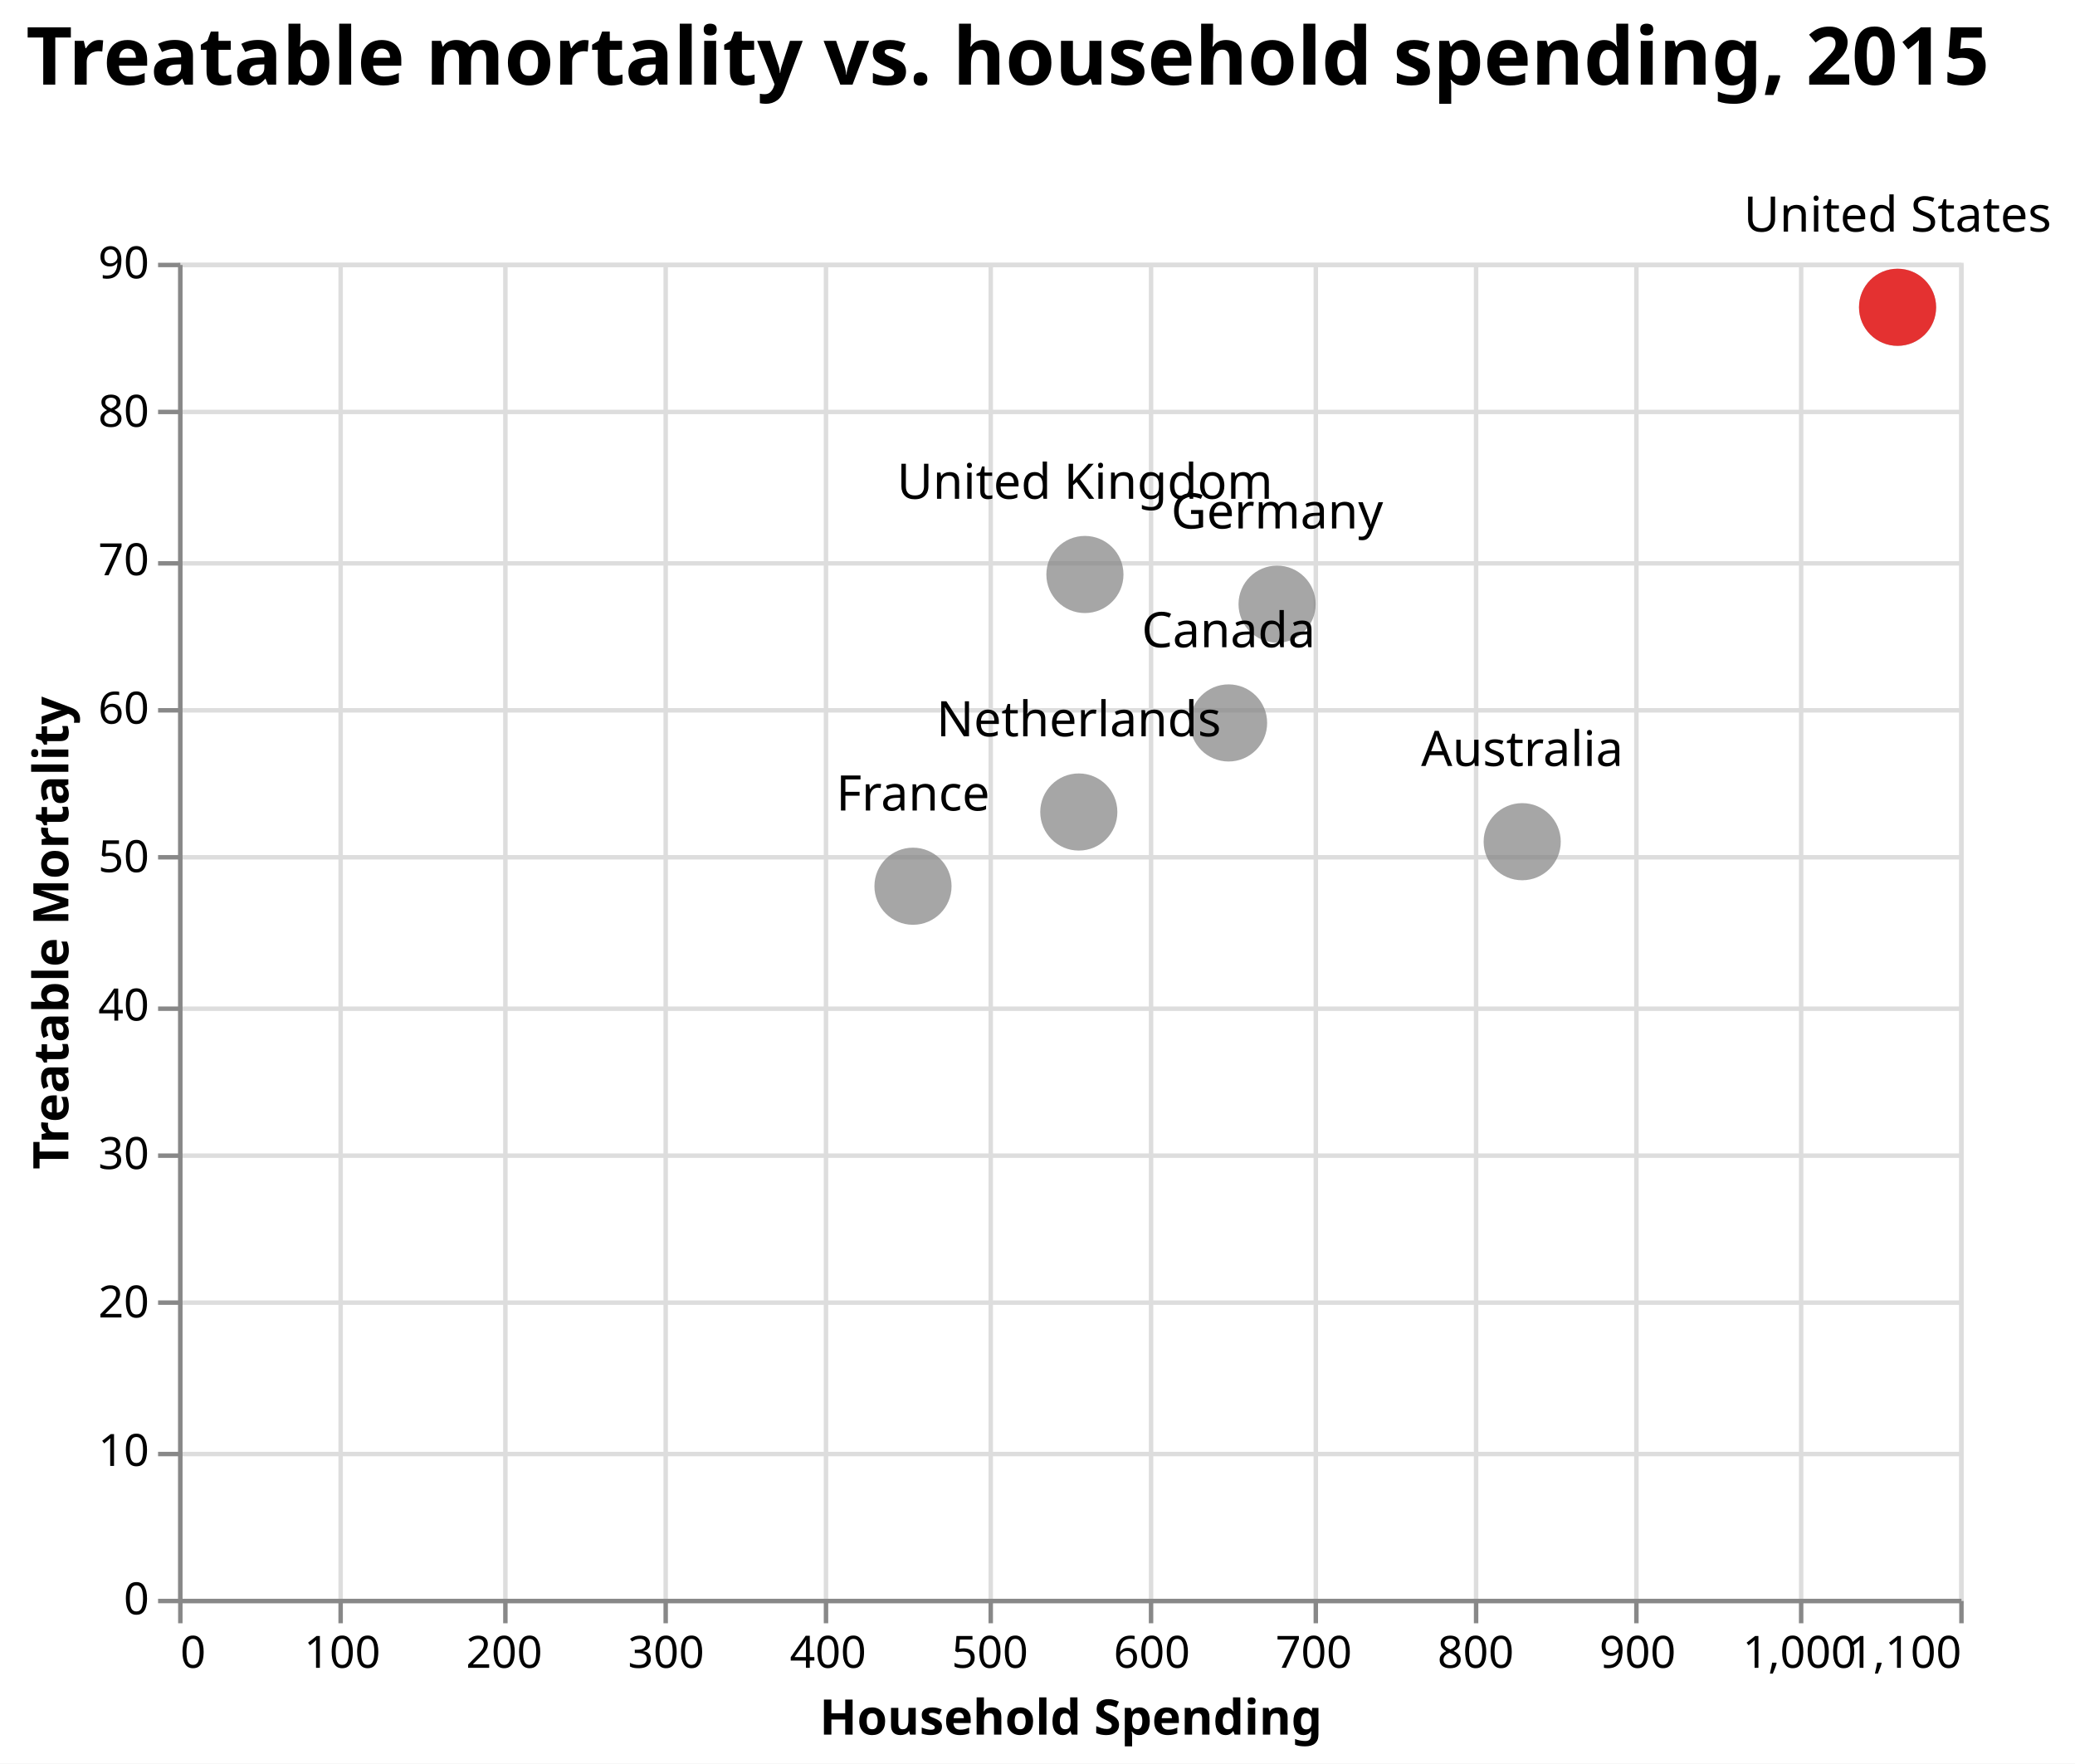
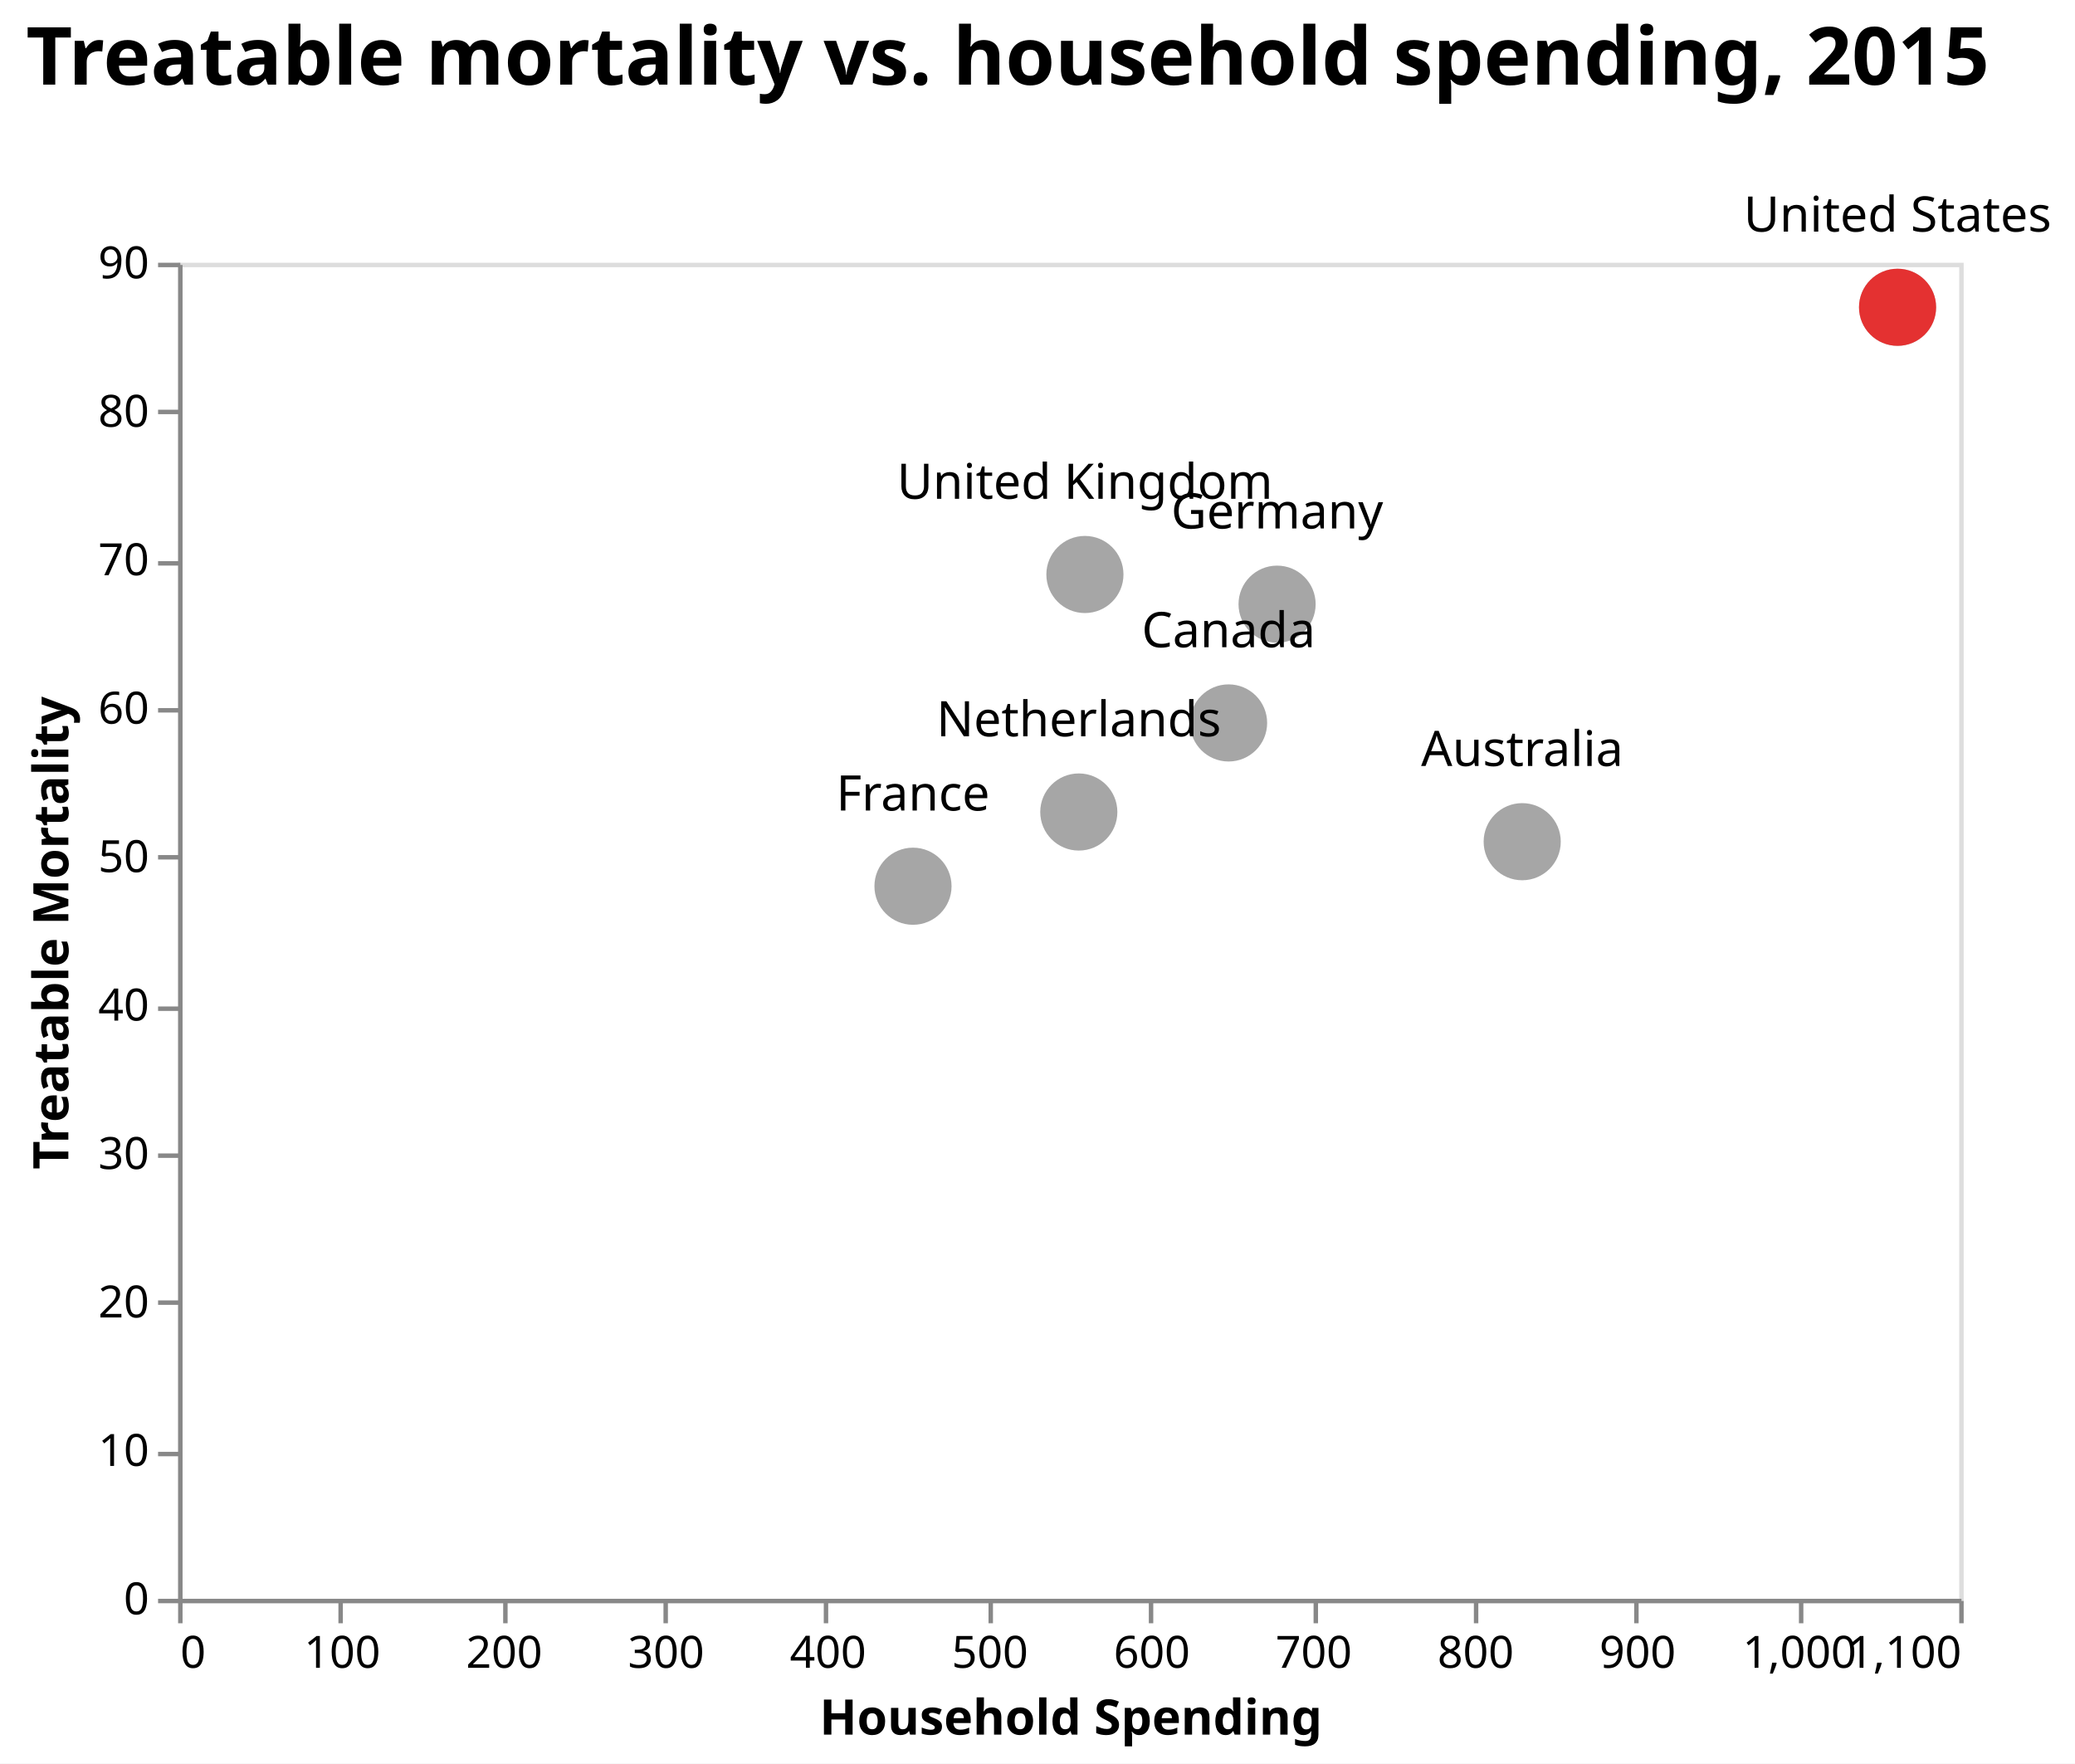
<svg xmlns="http://www.w3.org/2000/svg" class="marks" width="466" height="396" viewBox="0 0 466 396" version="1.1">
  <rect width="466" height="396" style="fill: white;" />
  <g transform="translate(40,59)">
    <g class="mark-group role-frame root">
      <g transform="translate(0,0)">
        <path class="background" d="M0.5,0.5h400v300h-400Z" style="fill: none; stroke: #ddd;" />
        <g>
-           <g class="mark-group role-axis">
-             <g transform="translate(0.5,300.5)">
-               <path class="background" d="M0,0h0v0h0Z" style="pointer-events: none; fill: none;" />
-               <g>
-                 <g class="mark-rule role-axis-grid" style="pointer-events: none;">
-                   <line transform="translate(0,-300)" x2="0" y2="300" style="fill: none; stroke: #ddd; stroke-width: 1; opacity: 1;" />
-                   <line transform="translate(36,-300)" x2="0" y2="300" style="fill: none; stroke: #ddd; stroke-width: 1; opacity: 1;" />
-                   <line transform="translate(73,-300)" x2="0" y2="300" style="fill: none; stroke: #ddd; stroke-width: 1; opacity: 1;" />
-                   <line transform="translate(109,-300)" x2="0" y2="300" style="fill: none; stroke: #ddd; stroke-width: 1; opacity: 1;" />
-                   <line transform="translate(145,-300)" x2="0" y2="300" style="fill: none; stroke: #ddd; stroke-width: 1; opacity: 1;" />
-                   <line transform="translate(182,-300)" x2="0" y2="300" style="fill: none; stroke: #ddd; stroke-width: 1; opacity: 1;" />
-                   <line transform="translate(218,-300)" x2="0" y2="300" style="fill: none; stroke: #ddd; stroke-width: 1; opacity: 1;" />
-                   <line transform="translate(255,-300)" x2="0" y2="300" style="fill: none; stroke: #ddd; stroke-width: 1; opacity: 1;" />
-                   <line transform="translate(291,-300)" x2="0" y2="300" style="fill: none; stroke: #ddd; stroke-width: 1; opacity: 1;" />
-                   <line transform="translate(327,-300)" x2="0" y2="300" style="fill: none; stroke: #ddd; stroke-width: 1; opacity: 1;" />
-                   <line transform="translate(364,-300)" x2="0" y2="300" style="fill: none; stroke: #ddd; stroke-width: 1; opacity: 1;" />
-                   <line transform="translate(400,-300)" x2="0" y2="300" style="fill: none; stroke: #ddd; stroke-width: 1; opacity: 1;" />
-                 </g>
-               </g>
-               <path class="foreground" d="" style="pointer-events: none; display: none; fill: none;" />
-             </g>
-           </g>
-           <g class="mark-group role-axis">
-             <g transform="translate(0.5,0.5)">
-               <path class="background" d="M0,0h0v0h0Z" style="pointer-events: none; fill: none;" />
-               <g>
-                 <g class="mark-rule role-axis-grid" style="pointer-events: none;">
-                   <line transform="translate(0,300)" x2="400" y2="0" style="fill: none; stroke: #ddd; stroke-width: 1; opacity: 1;" />
-                   <line transform="translate(0,267)" x2="400" y2="0" style="fill: none; stroke: #ddd; stroke-width: 1; opacity: 1;" />
-                   <line transform="translate(0,233)" x2="400" y2="0" style="fill: none; stroke: #ddd; stroke-width: 1; opacity: 1;" />
-                   <line transform="translate(0,200)" x2="400" y2="0" style="fill: none; stroke: #ddd; stroke-width: 1; opacity: 1;" />
-                   <line transform="translate(0,167)" x2="400" y2="0" style="fill: none; stroke: #ddd; stroke-width: 1; opacity: 1;" />
-                   <line transform="translate(0,133)" x2="400" y2="0" style="fill: none; stroke: #ddd; stroke-width: 1; opacity: 1;" />
-                   <line transform="translate(0,100)" x2="400" y2="0" style="fill: none; stroke: #ddd; stroke-width: 1; opacity: 1;" />
-                   <line transform="translate(0,67)" x2="400" y2="0" style="fill: none; stroke: #ddd; stroke-width: 1; opacity: 1;" />
-                   <line transform="translate(0,33)" x2="400" y2="0" style="fill: none; stroke: #ddd; stroke-width: 1; opacity: 1;" />
-                   <line transform="translate(0,0)" x2="400" y2="0" style="fill: none; stroke: #ddd; stroke-width: 1; opacity: 1;" />
-                 </g>
-               </g>
-               <path class="foreground" d="" style="pointer-events: none; display: none; fill: none;" />
-             </g>
-           </g>
          <g class="mark-group role-axis">
            <g transform="translate(0.5,300.5)">
              <path class="background" d="M0,0h0v0h0Z" style="pointer-events: none; fill: none;" />
              <g>
                <g class="mark-rule role-axis-tick" style="pointer-events: none;">
                  <line transform="translate(0,0)" x2="0" y2="5" style="fill: none; stroke: #888; stroke-width: 1; opacity: 1;" />
                  <line transform="translate(36,0)" x2="0" y2="5" style="fill: none; stroke: #888; stroke-width: 1; opacity: 1;" />
                  <line transform="translate(73,0)" x2="0" y2="5" style="fill: none; stroke: #888; stroke-width: 1; opacity: 1;" />
                  <line transform="translate(109,0)" x2="0" y2="5" style="fill: none; stroke: #888; stroke-width: 1; opacity: 1;" />
                  <line transform="translate(145,0)" x2="0" y2="5" style="fill: none; stroke: #888; stroke-width: 1; opacity: 1;" />
                  <line transform="translate(182,0)" x2="0" y2="5" style="fill: none; stroke: #888; stroke-width: 1; opacity: 1;" />
                  <line transform="translate(218,0)" x2="0" y2="5" style="fill: none; stroke: #888; stroke-width: 1; opacity: 1;" />
                  <line transform="translate(255,0)" x2="0" y2="5" style="fill: none; stroke: #888; stroke-width: 1; opacity: 1;" />
                  <line transform="translate(291,0)" x2="0" y2="5" style="fill: none; stroke: #888; stroke-width: 1; opacity: 1;" />
                  <line transform="translate(327,0)" x2="0" y2="5" style="fill: none; stroke: #888; stroke-width: 1; opacity: 1;" />
                  <line transform="translate(364,0)" x2="0" y2="5" style="fill: none; stroke: #888; stroke-width: 1; opacity: 1;" />
                  <line transform="translate(400,0)" x2="0" y2="5" style="fill: none; stroke: #888; stroke-width: 1; opacity: 1;" />
                </g>
                <g class="mark-text role-axis-label" style="pointer-events: none;">
                  <text text-anchor="start" transform="translate(0,15)" style="font-family: Raleway; font-size: 10px; fill: #000; opacity: 1;">0</text>
                  <text text-anchor="middle" transform="translate(36.36364,15)" style="font-family: Raleway; font-size: 10px; fill: #000; opacity: 1;">100</text>
                  <text text-anchor="middle" transform="translate(72.72727,15)" style="font-family: Raleway; font-size: 10px; fill: #000; opacity: 1;">200</text>
                  <text text-anchor="middle" transform="translate(109.0909,15)" style="font-family: Raleway; font-size: 10px; fill: #000; opacity: 1;">300</text>
                  <text text-anchor="middle" transform="translate(145.4545,15)" style="font-family: Raleway; font-size: 10px; fill: #000; opacity: 1;">400</text>
                  <text text-anchor="middle" transform="translate(181.8182,15)" style="font-family: Raleway; font-size: 10px; fill: #000; opacity: 1;">500</text>
                  <text text-anchor="middle" transform="translate(218.1818,15)" style="font-family: Raleway; font-size: 10px; fill: #000; opacity: 1;">600</text>
                  <text text-anchor="middle" transform="translate(254.5455,15)" style="font-family: Raleway; font-size: 10px; fill: #000; opacity: 1;">700</text>
                  <text text-anchor="middle" transform="translate(290.9091,15)" style="font-family: Raleway; font-size: 10px; fill: #000; opacity: 1;">800</text>
                  <text text-anchor="middle" transform="translate(327.2727,15)" style="font-family: Raleway; font-size: 10px; fill: #000; opacity: 1;">900</text>
                  <text text-anchor="middle" transform="translate(363.6364,15)" style="font-family: Raleway; font-size: 10px; fill: #000; opacity: 1;">1,000</text>
                  <text text-anchor="end" transform="translate(400,15)" style="font-family: Raleway; font-size: 10px; fill: #000; opacity: 1;">1,100</text>
                </g>
                <g class="mark-rule role-axis-domain" style="pointer-events: none;">
                  <line transform="translate(0,0)" x2="400" y2="0" style="fill: none; stroke: #888; stroke-width: 1; opacity: 1;" />
                </g>
                <g class="mark-text role-axis-title" style="pointer-events: none;">
                  <text text-anchor="middle" transform="translate(200,30)" style="font-family: sans-serif; font-size: 11px; font-weight: bold; fill: #000; opacity: 1;">Household Spending</text>
                </g>
              </g>
              <path class="foreground" d="" style="pointer-events: none; display: none; fill: none;" />
            </g>
          </g>
          <g class="mark-group role-axis">
            <g transform="translate(0.5,0.5)">
              <path class="background" d="M0,0h0v0h0Z" style="pointer-events: none; fill: none;" />
              <g>
                <g class="mark-rule role-axis-tick" style="pointer-events: none;">
                  <line transform="translate(0,300)" x2="-5" y2="0" style="fill: none; stroke: #888; stroke-width: 1; opacity: 1;" />
                  <line transform="translate(0,267)" x2="-5" y2="0" style="fill: none; stroke: #888; stroke-width: 1; opacity: 1;" />
                  <line transform="translate(0,233)" x2="-5" y2="0" style="fill: none; stroke: #888; stroke-width: 1; opacity: 1;" />
                  <line transform="translate(0,200)" x2="-5" y2="0" style="fill: none; stroke: #888; stroke-width: 1; opacity: 1;" />
                  <line transform="translate(0,167)" x2="-5" y2="0" style="fill: none; stroke: #888; stroke-width: 1; opacity: 1;" />
                  <line transform="translate(0,133)" x2="-5" y2="0" style="fill: none; stroke: #888; stroke-width: 1; opacity: 1;" />
                  <line transform="translate(0,100)" x2="-5" y2="0" style="fill: none; stroke: #888; stroke-width: 1; opacity: 1;" />
                  <line transform="translate(0,67)" x2="-5" y2="0" style="fill: none; stroke: #888; stroke-width: 1; opacity: 1;" />
                  <line transform="translate(0,33)" x2="-5" y2="0" style="fill: none; stroke: #888; stroke-width: 1; opacity: 1;" />
                  <line transform="translate(0,0)" x2="-5" y2="0" style="fill: none; stroke: #888; stroke-width: 1; opacity: 1;" />
                </g>
                <g class="mark-text role-axis-label" style="pointer-events: none;">
                  <text text-anchor="end" transform="translate(-7,303)" style="font-family: Raleway; font-size: 10px; fill: #000; opacity: 1;">0</text>
                  <text text-anchor="end" transform="translate(-7,269.6667)" style="font-family: Raleway; font-size: 10px; fill: #000; opacity: 1;">10</text>
                  <text text-anchor="end" transform="translate(-7,236.3333)" style="font-family: Raleway; font-size: 10px; fill: #000; opacity: 1;">20</text>
                  <text text-anchor="end" transform="translate(-7,203)" style="font-family: Raleway; font-size: 10px; fill: #000; opacity: 1;">30</text>
                  <text text-anchor="end" transform="translate(-7,169.6667)" style="font-family: Raleway; font-size: 10px; fill: #000; opacity: 1;">40</text>
                  <text text-anchor="end" transform="translate(-7,136.3333)" style="font-family: Raleway; font-size: 10px; fill: #000; opacity: 1;">50</text>
                  <text text-anchor="end" transform="translate(-7,103)" style="font-family: Raleway; font-size: 10px; fill: #000; opacity: 1;">60</text>
                  <text text-anchor="end" transform="translate(-7,69.66667)" style="font-family: Raleway; font-size: 10px; fill: #000; opacity: 1;">70</text>
                  <text text-anchor="end" transform="translate(-7,36.33333)" style="font-family: Raleway; font-size: 10px; fill: #000; opacity: 1;">80</text>
                  <text text-anchor="end" transform="translate(-7,3)" style="font-family: Raleway; font-size: 10px; fill: #000; opacity: 1;">90</text>
                </g>
                <g class="mark-rule role-axis-domain" style="pointer-events: none;">
                  <line transform="translate(0,300)" x2="0" y2="-300" style="fill: none; stroke: #888; stroke-width: 1; opacity: 1;" />
                </g>
                <g class="mark-text role-axis-title" style="pointer-events: none;">
                  <text text-anchor="middle" transform="translate(-23.14999,150) rotate(-90) translate(0,-2)" style="font-family: sans-serif; font-size: 11px; font-weight: bold; fill: #000; opacity: 1;">Treatable Mortality</text>
                </g>
              </g>
              <path class="foreground" d="" style="pointer-events: none; display: none; fill: none;" />
            </g>
          </g>
          <g class="mark-symbol role-mark layer_0_marks">
            <path transform="translate(301.8527,130)" d="M8.66,0A8.66,8.66,0,1,1,-8.66,0A8.66,8.66,0,1,1,8.66,0" style="fill: gray; stroke-width: 2; opacity: 0.7;" />
            <path transform="translate(235.9127,103.3333)" d="M8.66,0A8.66,8.66,0,1,1,-8.66,0A8.66,8.66,0,1,1,8.66,0" style="fill: gray; stroke-width: 2; opacity: 0.7;" />
            <path transform="translate(165.0385,140)" d="M8.66,0A8.66,8.66,0,1,1,-8.66,0A8.66,8.66,0,1,1,8.66,0" style="fill: gray; stroke-width: 2; opacity: 0.7;" />
            <path transform="translate(246.8062,76.66667)" d="M8.66,0A8.66,8.66,0,1,1,-8.66,0A8.66,8.66,0,1,1,8.66,0" style="fill: gray; stroke-width: 2; opacity: 0.7;" />
            <path transform="translate(202.2767,123.3333)" d="M8.66,0A8.66,8.66,0,1,1,-8.66,0A8.66,8.66,0,1,1,8.66,0" style="fill: gray; stroke-width: 2; opacity: 0.7;" />
            <path transform="translate(203.6487,70)" d="M8.66,0A8.66,8.66,0,1,1,-8.66,0A8.66,8.66,0,1,1,8.66,0" style="fill: gray; stroke-width: 2; opacity: 0.7;" />
            <path transform="translate(386.1505,10)" d="M8.66,0A8.66,8.66,0,1,1,-8.66,0A8.66,8.66,0,1,1,8.66,0" style="fill: gray; stroke-width: 2; opacity: 0.7;" />
          </g>
          <g class="mark-symbol role-mark layer_1_marks">
            <path transform="translate(386.1505,10)" d="M8.66,0A8.66,8.66,0,1,1,-8.66,0A8.66,8.66,0,1,1,8.66,0" style="fill: red; stroke-width: 2; opacity: 0.7;" />
          </g>
          <g class="mark-text role-mark layer_2_marks">
            <text text-anchor="middle" transform="translate(301.8527,113)" style="font-family: Raleway; font-size: 11px; fill: black;">Australia</text>
            <text text-anchor="middle" transform="translate(235.9127,86.33333)" style="font-family: Raleway; font-size: 11px; fill: black;">Canada</text>
            <text text-anchor="middle" transform="translate(165.0385,123)" style="font-family: Raleway; font-size: 11px; fill: black;">France</text>
            <text text-anchor="middle" transform="translate(246.8062,59.66667)" style="font-family: Raleway; font-size: 11px; fill: black;">Germany</text>
            <text text-anchor="middle" transform="translate(202.2767,106.3333)" style="font-family: Raleway; font-size: 11px; fill: black;">Netherlands</text>
            <text text-anchor="middle" transform="translate(203.6487,53)" style="font-family: Raleway; font-size: 11px; fill: black;">United Kingdom</text>
            <text text-anchor="middle" transform="translate(386.1505,-7)" style="font-family: Raleway; font-size: 11px; fill: black;">United States</text>
          </g>
          <g class="mark-group role-title">
            <g transform="translate(-34.14999,-38)">
              <path class="background" d="M0,0h0v0h0Z" style="pointer-events: none; fill: none;" />
              <g>
                <g class="mark-text role-title-text" style="pointer-events: none;">
                  <text text-anchor="start" transform="translate(0,-2)" style="font-family: Raleway; font-size: 18px; font-weight: bold; fill: black; opacity: 1;">Treatable mortality vs. household spending, 2015</text>
                </g>
              </g>
              <path class="foreground" d="" style="pointer-events: none; display: none; fill: none;" />
            </g>
          </g>
        </g>
        <path class="foreground" d="" style="display: none; fill: none;" />
      </g>
    </g>
  </g>
</svg>
